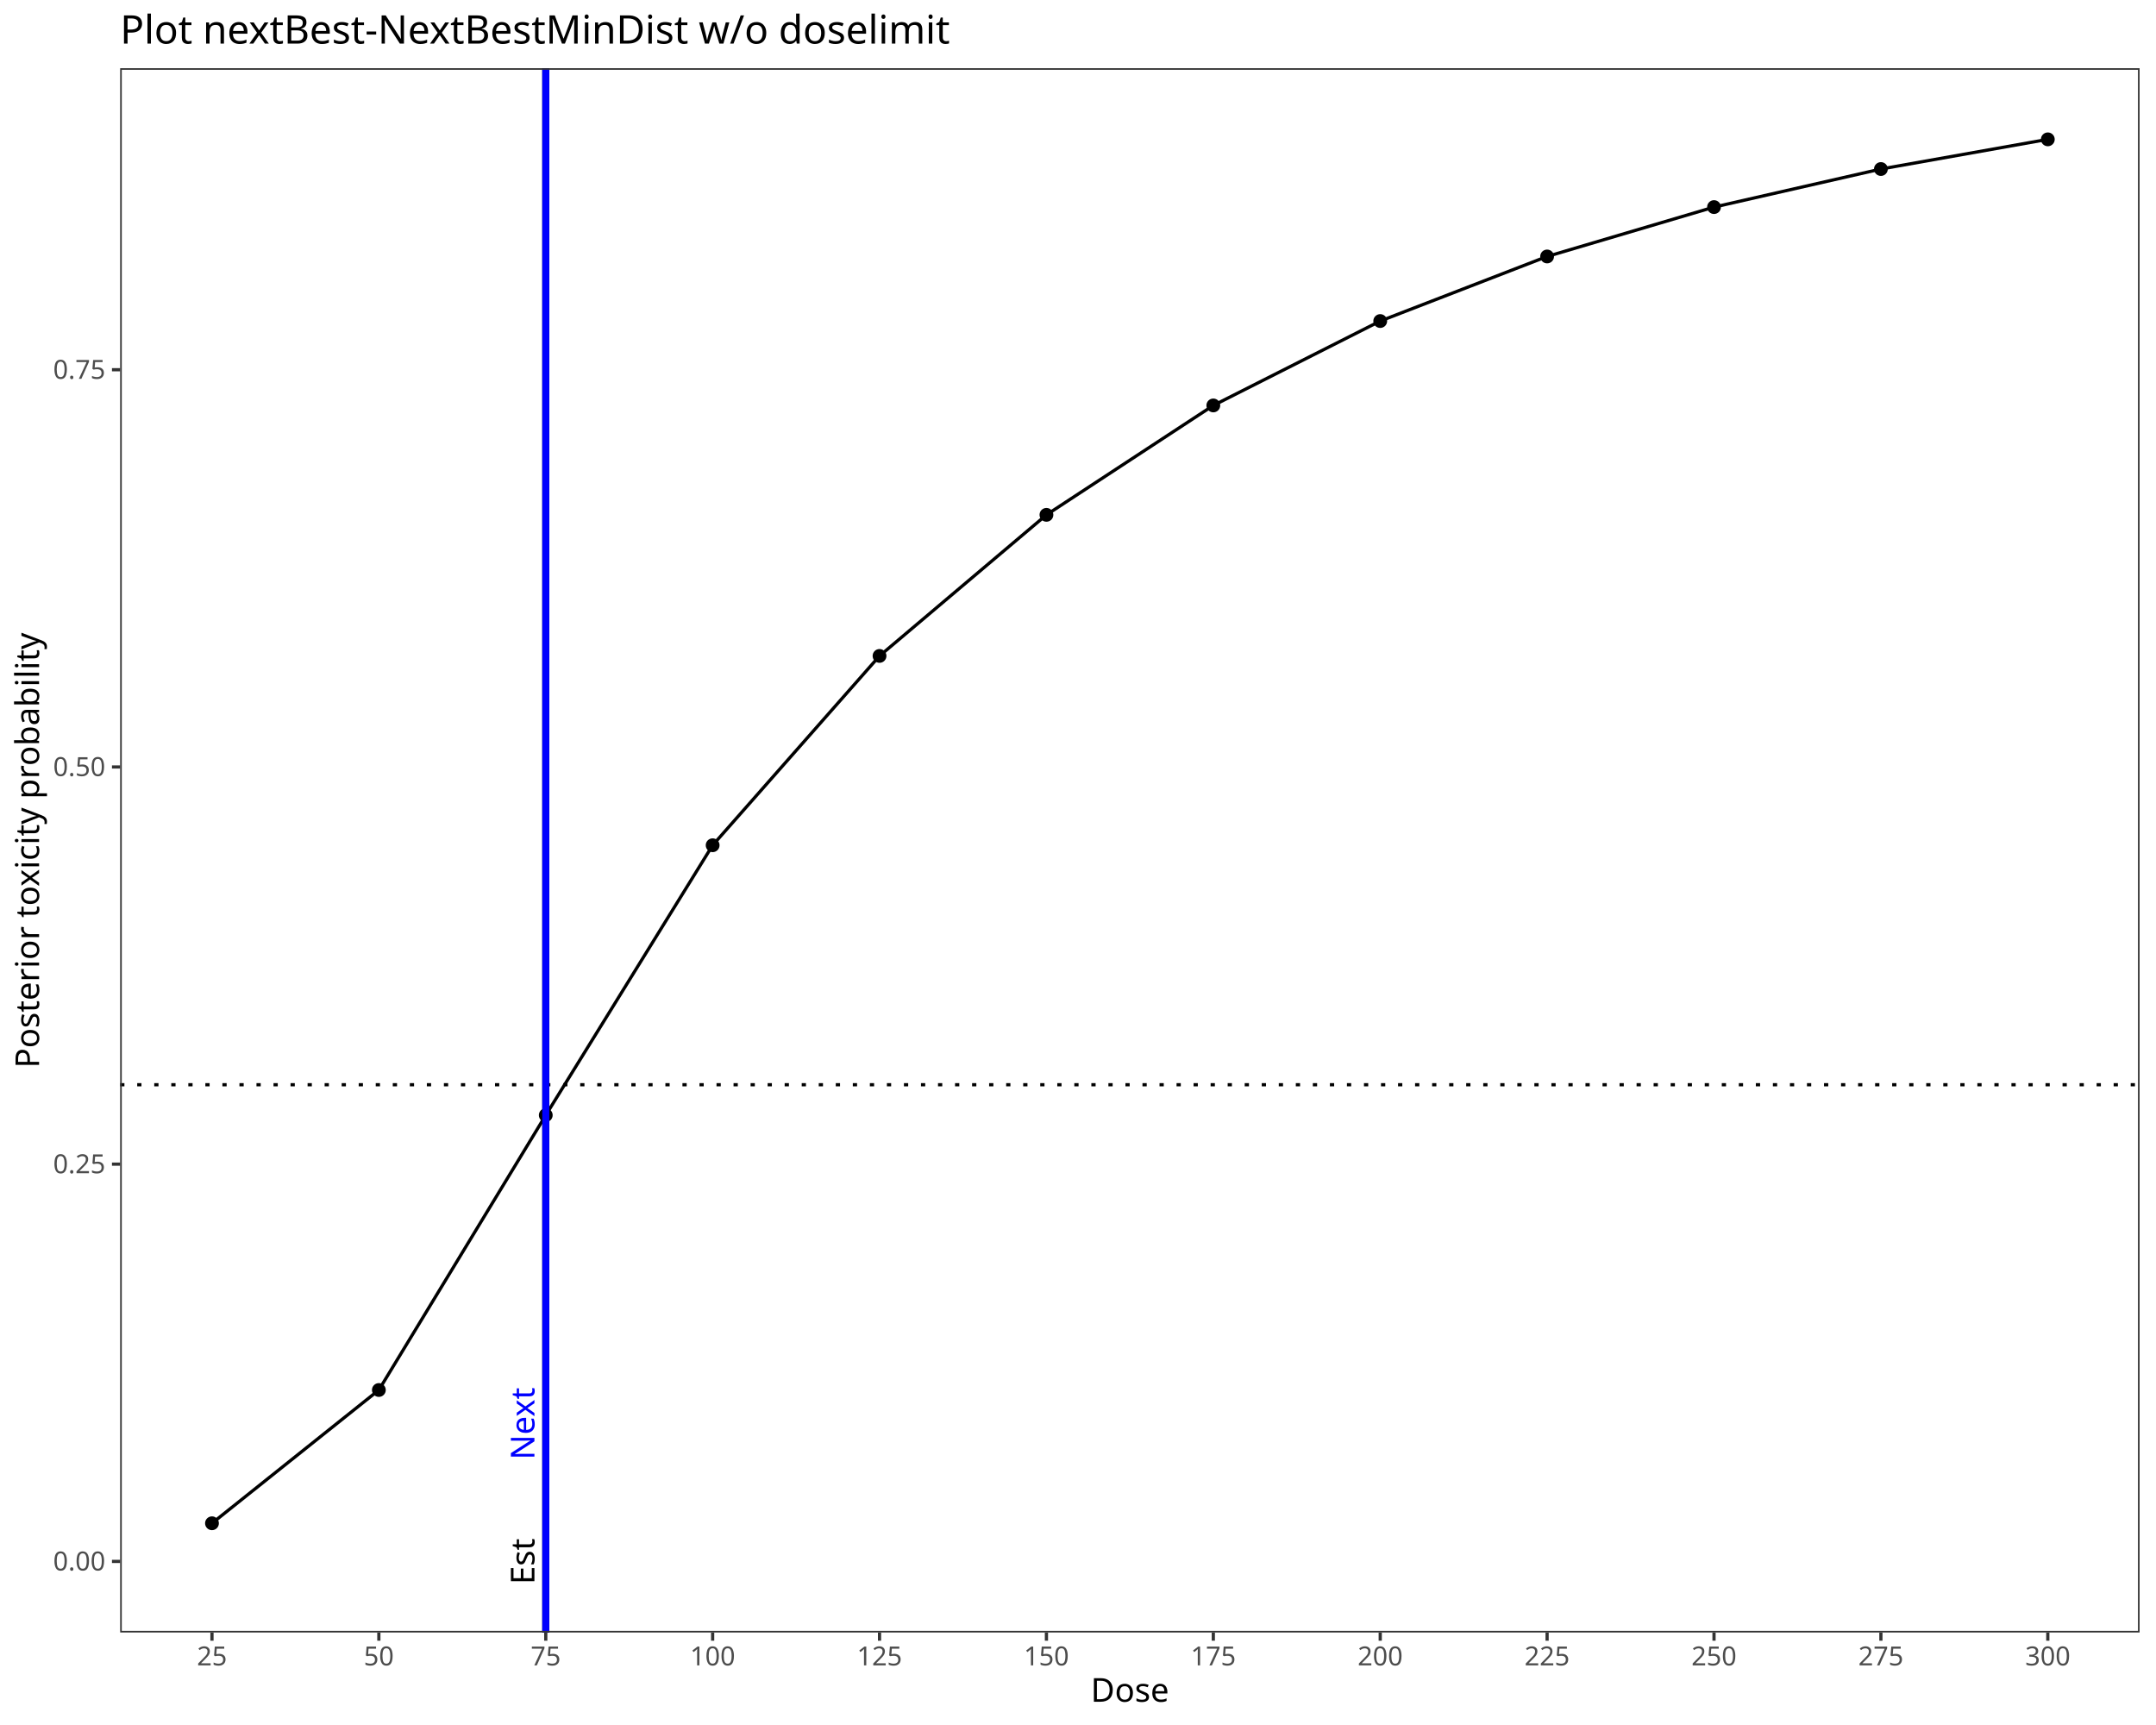
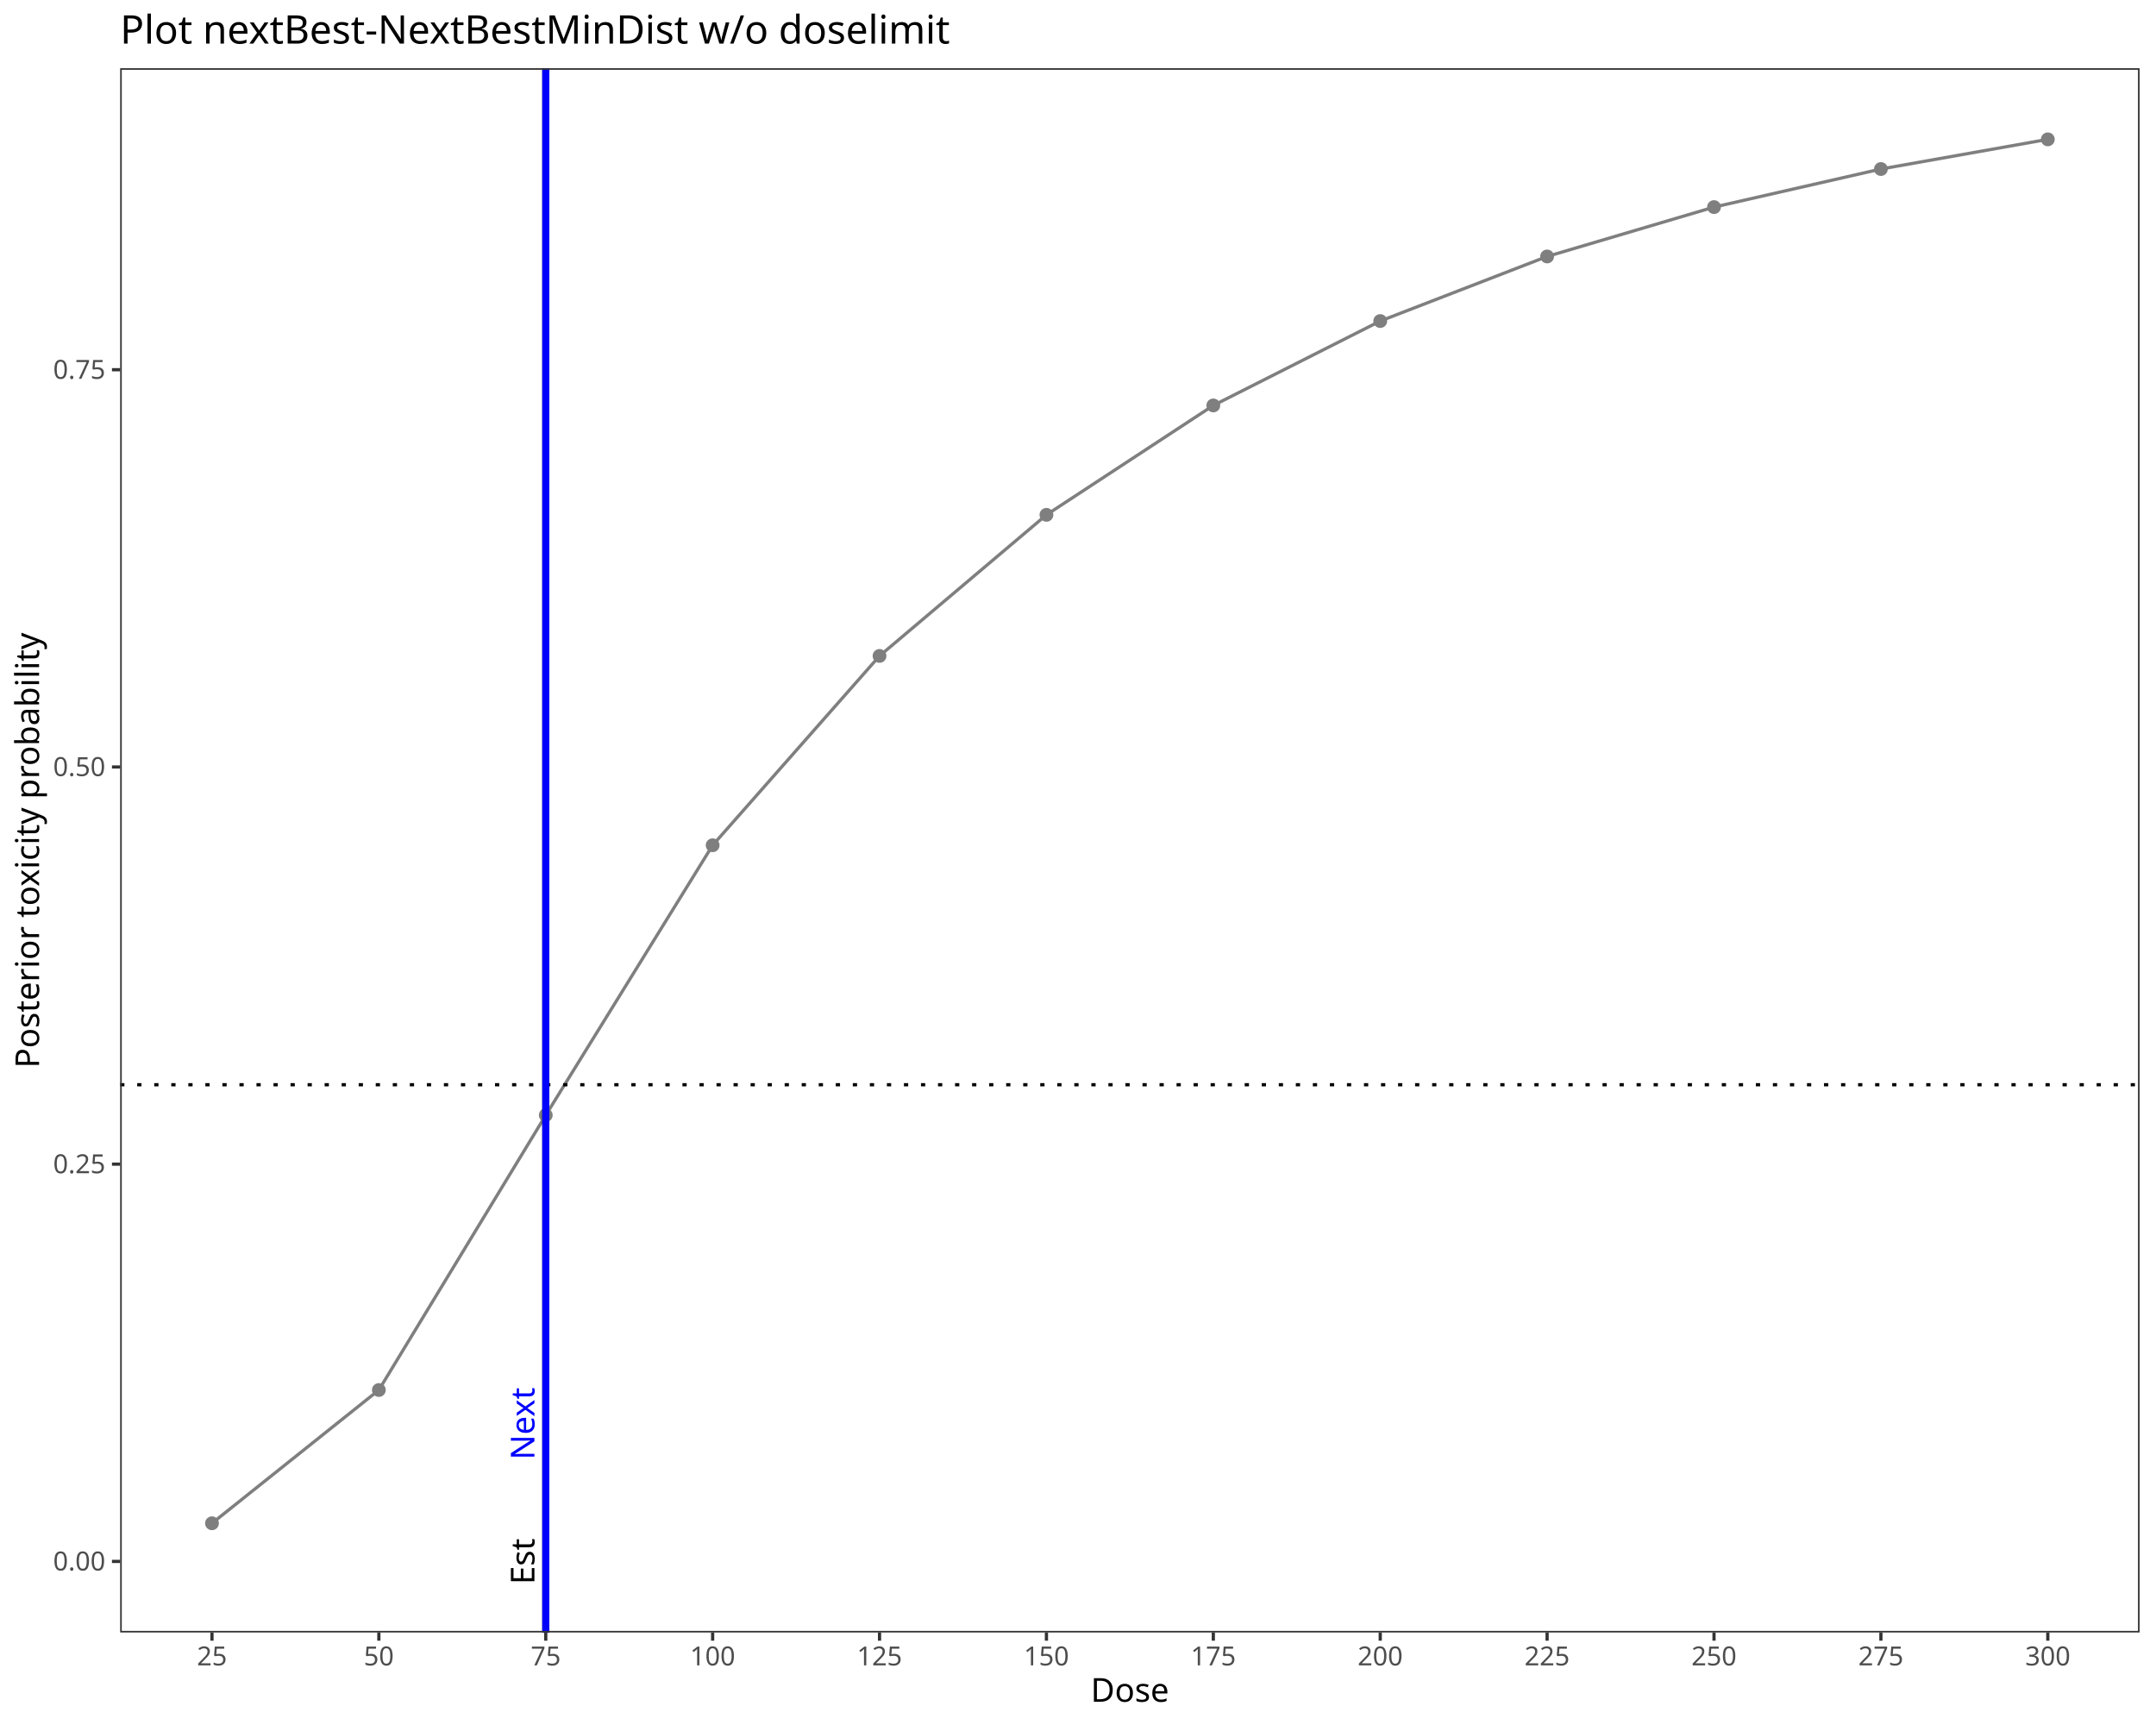
<svg xmlns="http://www.w3.org/2000/svg" class="svglite" data-engine-version="2.0" width="720.00pt" height="576.00pt" viewBox="0 0 720.00 576.00">
  <defs>
    <style type="text/css">
    .svglite line, .svglite polyline, .svglite polygon, .svglite path, .svglite rect, .svglite circle {
      fill: none;
      stroke: #000000;
      stroke-linecap: round;
      stroke-linejoin: round;
      stroke-miterlimit: 10.00;
    }
  </style>
  </defs>
  <rect width="100%" height="100%" style="stroke: none; fill: #FFFFFF;" />
  <defs>
    <clipPath id="cpMC4wMHw3MjAuMDB8MC4wMHw1NzYuMDA=">
      <rect x="0.00" y="0.00" width="720.00" height="576.00" />
    </clipPath>
  </defs>
  <g clip-path="url(#cpMC4wMHw3MjAuMDB8MC4wMHw1NzYuMDA=)">
    <rect x="0.00" y="0.00" width="720.00" height="576.00" style="stroke-width: 1.07; stroke: #FFFFFF; fill: #FFFFFF;" />
  </g>
  <defs>
    <clipPath id="cpNDAuMTN8NzE0LjUyfDIyLjc4fDU0NS4xMQ==">
      <rect x="40.13" y="22.78" width="674.39" height="522.33" />
    </clipPath>
  </defs>
  <g clip-path="url(#cpNDAuMTN8NzE0LjUyfDIyLjc4fDU0NS4xMQ==)">
    <rect x="40.13" y="22.78" width="674.39" height="522.33" style="stroke-width: 1.07; stroke: none; fill: #FFFFFF;" />
-     <polyline points="70.79,508.64 126.52,464.14 182.26,372.37 237.99,282.24 293.72,219.02 349.46,171.91 405.19,135.38 460.93,107.20 516.66,85.64 572.40,69.15 628.13,56.44 683.87,46.53 " style="stroke-width: 1.07; stroke-linecap: butt;" />
-     <circle cx="70.79" cy="508.64" r="1.95" style="stroke-width: 0.71; fill: #000000;" />
-     <circle cx="126.52" cy="464.14" r="1.95" style="stroke-width: 0.71; fill: #000000;" />
-     <circle cx="182.26" cy="372.37" r="1.95" style="stroke-width: 0.71; fill: #000000;" />
-     <circle cx="237.99" cy="282.24" r="1.95" style="stroke-width: 0.71; fill: #000000;" />
-     <circle cx="293.72" cy="219.02" r="1.95" style="stroke-width: 0.71; fill: #000000;" />
-     <circle cx="349.46" cy="171.91" r="1.95" style="stroke-width: 0.71; fill: #000000;" />
-     <circle cx="405.19" cy="135.38" r="1.95" style="stroke-width: 0.71; fill: #000000;" />
-     <circle cx="460.93" cy="107.20" r="1.95" style="stroke-width: 0.71; fill: #000000;" />
-     <circle cx="516.66" cy="85.64" r="1.95" style="stroke-width: 0.71; fill: #000000;" />
-     <circle cx="572.40" cy="69.15" r="1.95" style="stroke-width: 0.71; fill: #000000;" />
-     <circle cx="628.13" cy="56.44" r="1.95" style="stroke-width: 0.71; fill: #000000;" />
-     <circle cx="683.87" cy="46.53" r="1.95" style="stroke-width: 0.71; fill: #000000;" />
+     <polyline points="70.79,508.64 126.52,464.14 182.26,372.37 237.99,282.24 293.72,219.02 349.46,171.91 405.19,135.38 460.93,107.20 516.66,85.64 572.40,69.15 628.13,56.44 683.87,46.53 " style="stroke-width: 1.07; stroke: #7F7F7F; stroke-linecap: butt;" />
+     <circle cx="70.79" cy="508.64" r="1.95" style="stroke-width: 0.71; stroke: #7F7F7F; fill: #7F7F7F;" />
+     <circle cx="126.52" cy="464.14" r="1.95" style="stroke-width: 0.71; stroke: #7F7F7F; fill: #7F7F7F;" />
+     <circle cx="182.26" cy="372.37" r="1.95" style="stroke-width: 0.71; stroke: #7F7F7F; fill: #7F7F7F;" />
+     <circle cx="237.99" cy="282.24" r="1.95" style="stroke-width: 0.71; stroke: #7F7F7F; fill: #7F7F7F;" />
+     <circle cx="293.72" cy="219.02" r="1.95" style="stroke-width: 0.71; stroke: #7F7F7F; fill: #7F7F7F;" />
+     <circle cx="349.46" cy="171.91" r="1.95" style="stroke-width: 0.71; stroke: #7F7F7F; fill: #7F7F7F;" />
+     <circle cx="405.19" cy="135.38" r="1.95" style="stroke-width: 0.71; stroke: #7F7F7F; fill: #7F7F7F;" />
+     <circle cx="460.93" cy="107.20" r="1.95" style="stroke-width: 0.71; stroke: #7F7F7F; fill: #7F7F7F;" />
+     <circle cx="516.66" cy="85.64" r="1.95" style="stroke-width: 0.71; stroke: #7F7F7F; fill: #7F7F7F;" />
+     <circle cx="572.40" cy="69.15" r="1.95" style="stroke-width: 0.71; stroke: #7F7F7F; fill: #7F7F7F;" />
+     <circle cx="628.13" cy="56.44" r="1.95" style="stroke-width: 0.71; stroke: #7F7F7F; fill: #7F7F7F;" />
+     <circle cx="683.87" cy="46.53" r="1.95" style="stroke-width: 0.71; stroke: #7F7F7F; fill: #7F7F7F;" />
    <line x1="40.13" y1="362.21" x2="714.52" y2="362.21" style="stroke-width: 1.07; stroke-dasharray: 1.42,4.27; stroke-linecap: butt;" />
    <line x1="182.26" y1="545.11" x2="182.26" y2="22.78" style="stroke-width: 2.35; stroke-linecap: butt;" />
    <text transform="translate(178.47,521.37) rotate(-90)" text-anchor="middle" style="font-size: 11.00px; font-family: sans;" textLength="15.90px" lengthAdjust="spacingAndGlyphs">Est</text>
    <line x1="182.26" y1="545.11" x2="182.26" y2="22.78" style="stroke-width: 2.35; stroke: #0000FF; stroke-linecap: butt;" />
    <text transform="translate(178.47,487.43) rotate(-90)" style="font-size: 11.00px; fill: #0000FF; font-family: sans;" textLength="22.62px" lengthAdjust="spacingAndGlyphs">Next</text>
    <rect x="40.13" y="22.78" width="674.39" height="522.33" style="stroke-width: 1.07; stroke: #333333;" />
  </g>
  <g clip-path="url(#cpMC4wMHw3MjAuMDB8MC4wMHw1NzYuMDA=)">
    <text x="35.20" y="524.40" text-anchor="end" style="font-size: 8.80px; fill: #4D4D4D; font-family: sans;" textLength="17.13px" lengthAdjust="spacingAndGlyphs">0.00</text>
    <text x="35.20" y="391.76" text-anchor="end" style="font-size: 8.80px; fill: #4D4D4D; font-family: sans;" textLength="17.13px" lengthAdjust="spacingAndGlyphs">0.25</text>
    <text x="35.20" y="259.13" text-anchor="end" style="font-size: 8.80px; fill: #4D4D4D; font-family: sans;" textLength="17.13px" lengthAdjust="spacingAndGlyphs">0.50</text>
    <text x="35.20" y="126.49" text-anchor="end" style="font-size: 8.80px; fill: #4D4D4D; font-family: sans;" textLength="17.13px" lengthAdjust="spacingAndGlyphs">0.75</text>
    <polyline points="37.39,521.37 40.13,521.37 " style="stroke-width: 1.07; stroke: #333333; stroke-linecap: butt;" />
    <polyline points="37.39,388.73 40.13,388.73 " style="stroke-width: 1.07; stroke: #333333; stroke-linecap: butt;" />
    <polyline points="37.39,256.10 40.13,256.10 " style="stroke-width: 1.07; stroke: #333333; stroke-linecap: butt;" />
    <polyline points="37.39,123.46 40.13,123.46 " style="stroke-width: 1.07; stroke: #333333; stroke-linecap: butt;" />
    <polyline points="70.79,547.85 70.79,545.11 " style="stroke-width: 1.07; stroke: #333333; stroke-linecap: butt;" />
    <polyline points="126.52,547.85 126.52,545.11 " style="stroke-width: 1.07; stroke: #333333; stroke-linecap: butt;" />
    <polyline points="182.26,547.85 182.26,545.11 " style="stroke-width: 1.07; stroke: #333333; stroke-linecap: butt;" />
    <polyline points="237.99,547.85 237.99,545.11 " style="stroke-width: 1.07; stroke: #333333; stroke-linecap: butt;" />
    <polyline points="293.72,547.85 293.72,545.11 " style="stroke-width: 1.07; stroke: #333333; stroke-linecap: butt;" />
    <polyline points="349.46,547.85 349.46,545.11 " style="stroke-width: 1.07; stroke: #333333; stroke-linecap: butt;" />
    <polyline points="405.19,547.85 405.19,545.11 " style="stroke-width: 1.07; stroke: #333333; stroke-linecap: butt;" />
    <polyline points="460.93,547.85 460.93,545.11 " style="stroke-width: 1.07; stroke: #333333; stroke-linecap: butt;" />
    <polyline points="516.66,547.85 516.66,545.11 " style="stroke-width: 1.07; stroke: #333333; stroke-linecap: butt;" />
    <polyline points="572.40,547.85 572.40,545.11 " style="stroke-width: 1.07; stroke: #333333; stroke-linecap: butt;" />
    <polyline points="628.13,547.85 628.13,545.11 " style="stroke-width: 1.07; stroke: #333333; stroke-linecap: butt;" />
    <polyline points="683.87,547.85 683.87,545.11 " style="stroke-width: 1.07; stroke: #333333; stroke-linecap: butt;" />
    <text x="70.79" y="556.10" text-anchor="middle" style="font-size: 8.80px; fill: #4D4D4D; font-family: sans;" textLength="9.79px" lengthAdjust="spacingAndGlyphs">25</text>
    <text x="683.87" y="556.10" text-anchor="middle" style="font-size: 8.80px; fill: #4D4D4D; font-family: sans;" textLength="14.68px" lengthAdjust="spacingAndGlyphs">300</text>
    <text x="349.46" y="556.10" text-anchor="middle" style="font-size: 8.80px; fill: #4D4D4D; font-family: sans;" textLength="14.68px" lengthAdjust="spacingAndGlyphs">150</text>
    <text x="182.26" y="556.10" text-anchor="middle" style="font-size: 8.80px; fill: #4D4D4D; font-family: sans;" textLength="9.79px" lengthAdjust="spacingAndGlyphs">75</text>
    <text x="126.52" y="556.10" text-anchor="middle" style="font-size: 8.80px; fill: #4D4D4D; font-family: sans;" textLength="9.79px" lengthAdjust="spacingAndGlyphs">50</text>
    <text x="237.99" y="556.10" text-anchor="middle" style="font-size: 8.80px; fill: #4D4D4D; font-family: sans;" textLength="14.68px" lengthAdjust="spacingAndGlyphs">100</text>
    <text x="293.72" y="556.10" text-anchor="middle" style="font-size: 8.80px; fill: #4D4D4D; font-family: sans;" textLength="14.68px" lengthAdjust="spacingAndGlyphs">125</text>
    <text x="516.66" y="556.10" text-anchor="middle" style="font-size: 8.80px; fill: #4D4D4D; font-family: sans;" textLength="14.68px" lengthAdjust="spacingAndGlyphs">225</text>
    <text x="405.19" y="556.10" text-anchor="middle" style="font-size: 8.80px; fill: #4D4D4D; font-family: sans;" textLength="14.68px" lengthAdjust="spacingAndGlyphs">175</text>
    <text x="460.93" y="556.10" text-anchor="middle" style="font-size: 8.80px; fill: #4D4D4D; font-family: sans;" textLength="14.68px" lengthAdjust="spacingAndGlyphs">200</text>
    <text x="572.40" y="556.10" text-anchor="middle" style="font-size: 8.80px; fill: #4D4D4D; font-family: sans;" textLength="14.68px" lengthAdjust="spacingAndGlyphs">250</text>
    <text x="628.13" y="556.10" text-anchor="middle" style="font-size: 8.80px; fill: #4D4D4D; font-family: sans;" textLength="14.68px" lengthAdjust="spacingAndGlyphs">275</text>
    <text x="377.33" y="568.24" text-anchor="middle" style="font-size: 11.00px; font-family: sans;" textLength="25.69px" lengthAdjust="spacingAndGlyphs">Dose</text>
    <text transform="translate(13.05,283.95) rotate(-90)" text-anchor="middle" style="font-size: 11.00px; font-family: sans;" textLength="133.90px" lengthAdjust="spacingAndGlyphs">Posterior toxicity probability</text>
    <text x="40.13" y="14.56" style="font-size: 13.20px; font-family: sans;" textLength="259.74px" lengthAdjust="spacingAndGlyphs">Plot nextBest-NextBestMinDist w/o doselimit</text>
  </g>
</svg>
